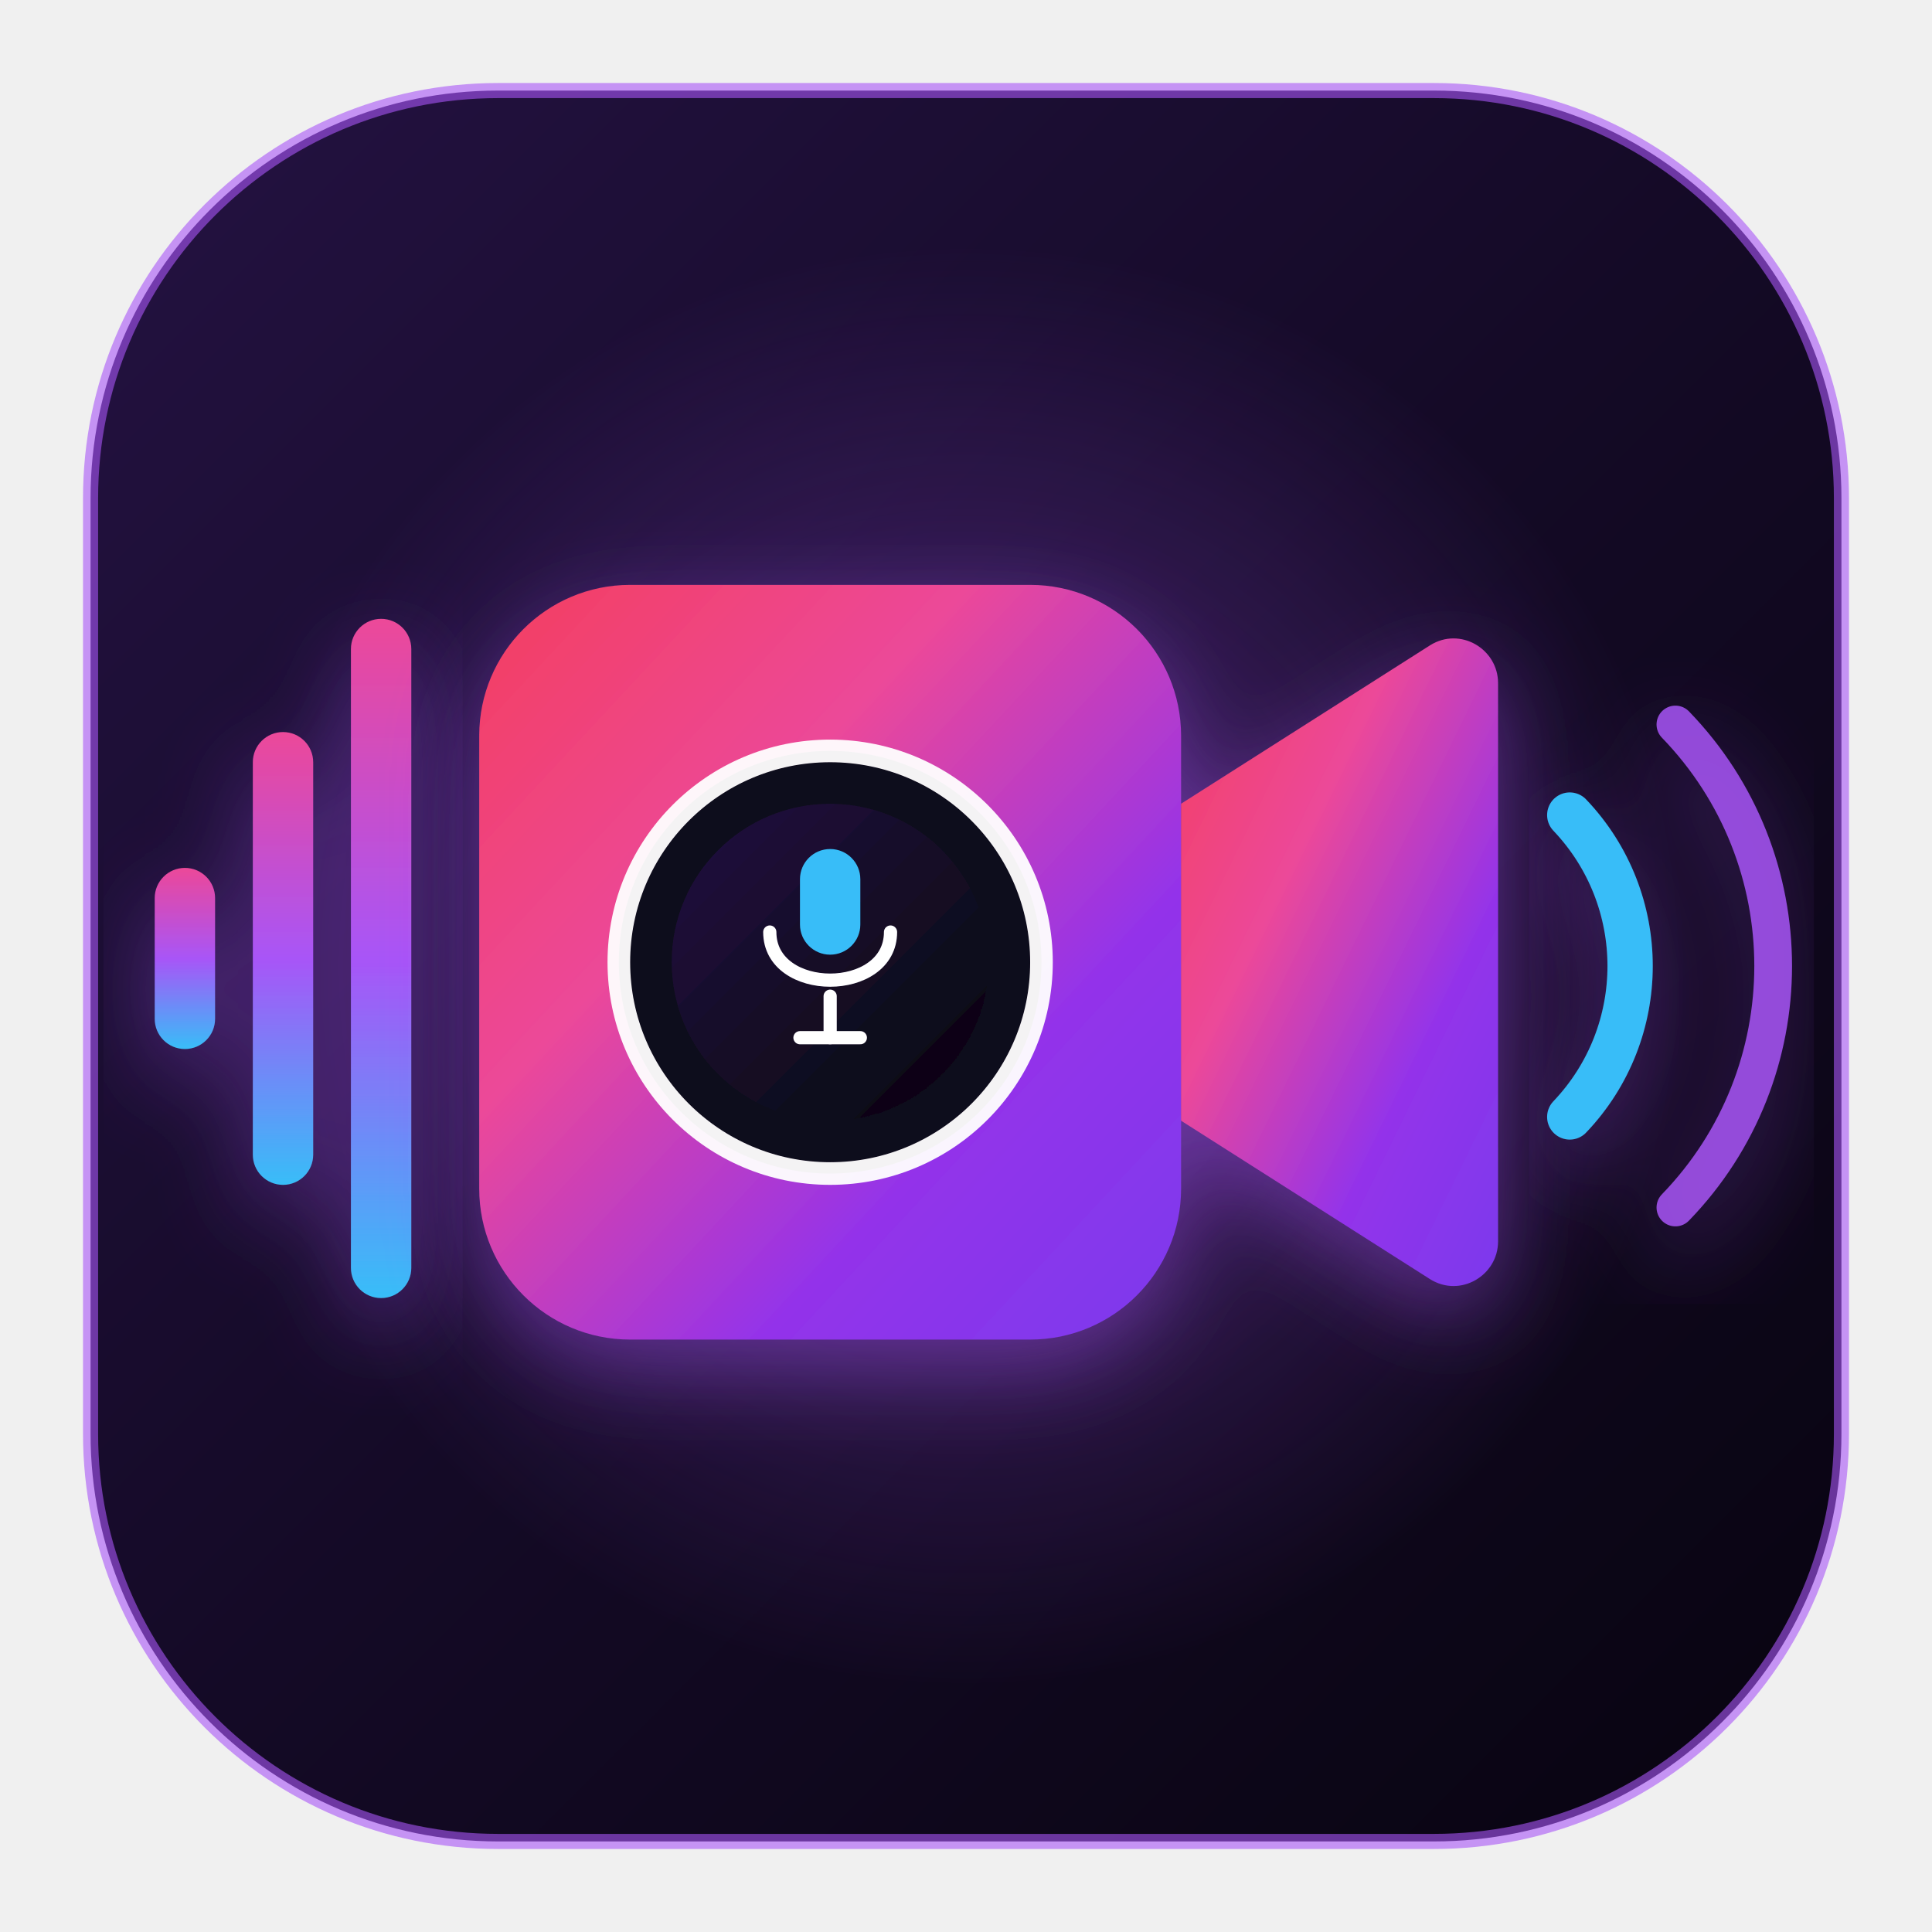
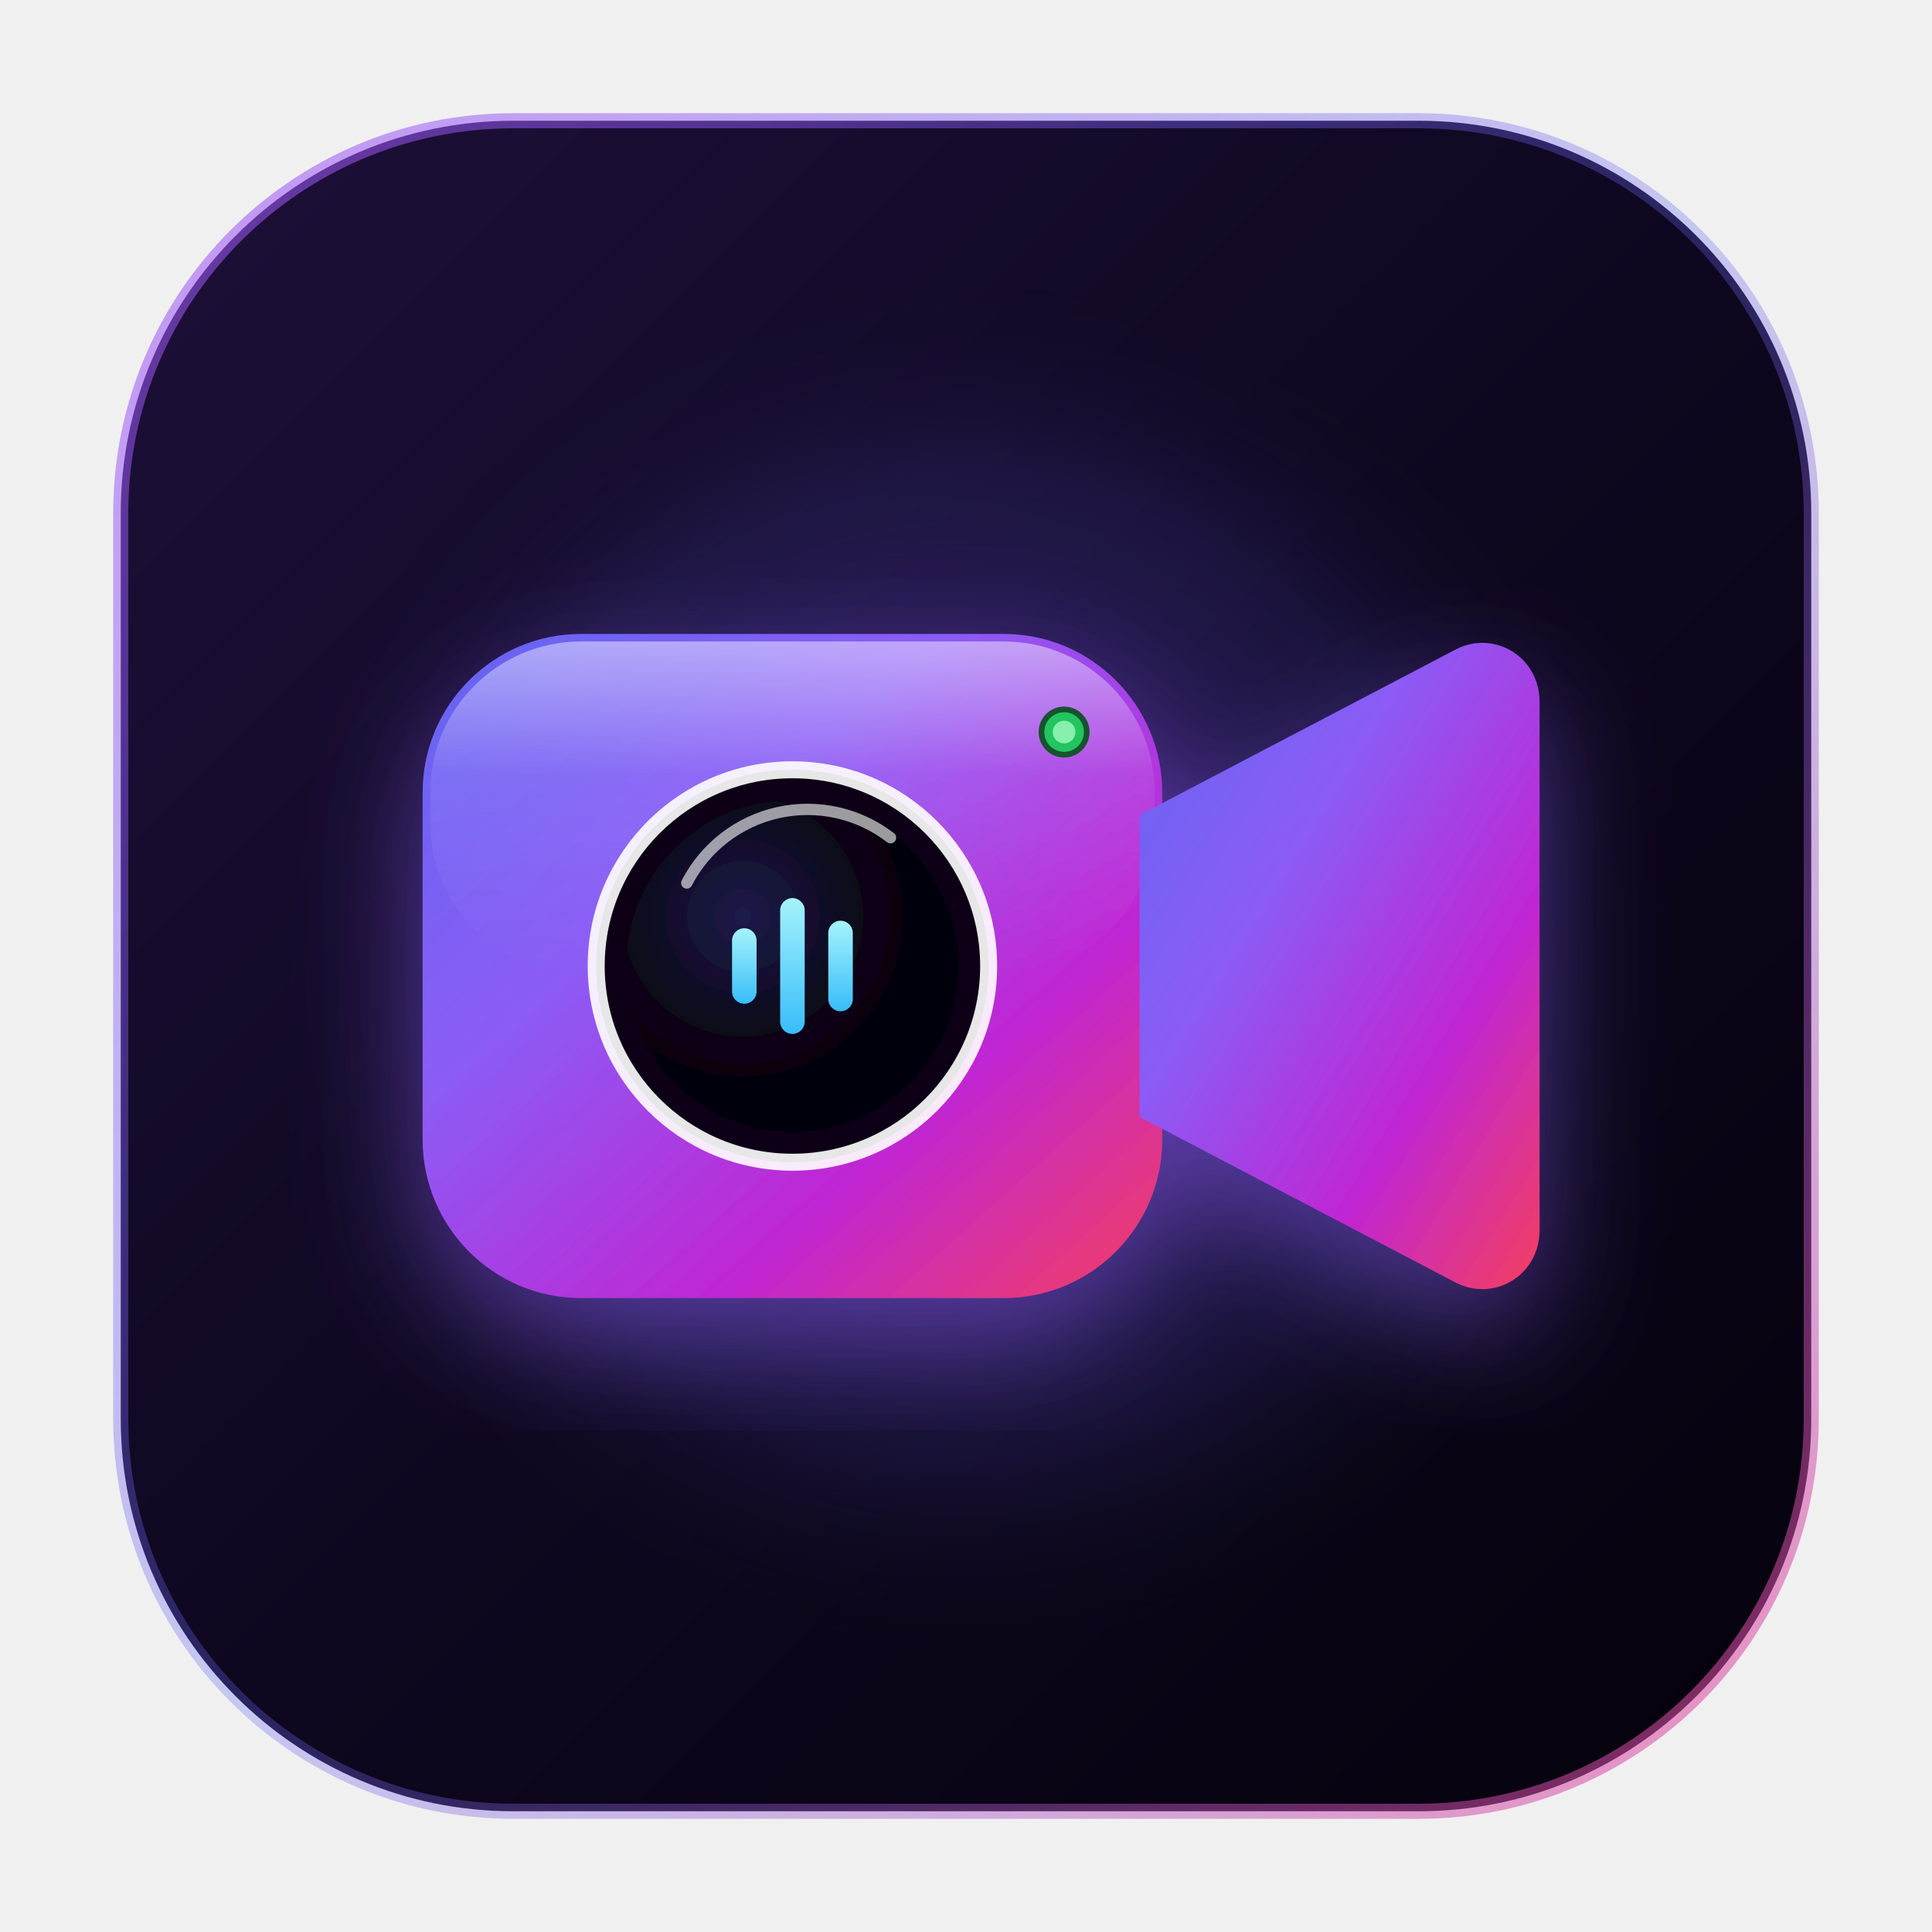
<svg xmlns="http://www.w3.org/2000/svg" viewBox="0 0 512 512">
  <defs>
    <linearGradient id="bg-grad" x1="0%" y1="0%" x2="100%" y2="100%">
-       <stop offset="0%" stop-color="#241242" />
-       <stop offset="50%" stop-color="#140a26" />
-       <stop offset="100%" stop-color="#080410" />
+       <stop offset="0%" stop-color="#1e103a" />
+       <stop offset="50%" stop-color="#0f0720" />
+       <stop offset="100%" stop-color="#05020c" />
+     </linearGradient>
+     <linearGradient id="border-grad" x1="0%" y1="0%" x2="100%" y2="100%">
+       <stop offset="0%" stop-color="#a855f7" stop-opacity="0.6" />
+       <stop offset="50%" stop-color="#6366f1" stop-opacity="0.3" />
+       <stop offset="100%" stop-color="#ec4899" stop-opacity="0.6" />
    </linearGradient>
    <linearGradient id="cam-grad" x1="0%" y1="0%" x2="100%" y2="100%">
-       <stop offset="0%" stop-color="#f43f5e" />
-       <stop offset="35%" stop-color="#ec4899" />
-       <stop offset="70%" stop-color="#9333ea" />
-       <stop offset="100%" stop-color="#7c3aed" />
+       <stop offset="0%" stop-color="#6366f1" />
+       <stop offset="35%" stop-color="#8b5cf6" />
+       <stop offset="70%" stop-color="#c026d3" />
+       <stop offset="100%" stop-color="#f43f5e" />
    </linearGradient>
+     <linearGradient id="cam-highlight" x1="0%" y1="0%" x2="0%" y2="100%">
+       <stop offset="0%" stop-color="#ffffff" stop-opacity="0.45" />
+       <stop offset="40%" stop-color="#ffffff" stop-opacity="0.08" />
+       <stop offset="100%" stop-color="#ffffff" stop-opacity="0" />
+     </linearGradient>
+     <radialGradient id="lens-depth" cx="35%" cy="35%" r="65%">
+       <stop offset="0%" stop-color="#1e1b4b" />
+       <stop offset="60%" stop-color="#090514" />
+       <stop offset="100%" stop-color="#020108" />
+     </radialGradient>
    <linearGradient id="wave-grad" x1="0%" y1="100%" x2="0%" y2="0%">
      <stop offset="0%" stop-color="#38bdf8" />
-       <stop offset="50%" stop-color="#a855f7" />
-       <stop offset="100%" stop-color="#ec4899" />
+       <stop offset="100%" stop-color="#a5f3fc" />
    </linearGradient>
-     <radialGradient id="center-glow" cx="50%" cy="50%" r="50%">
-       <stop offset="0%" stop-color="#a855f7" stop-opacity="0.38" />
-       <stop offset="100%" stop-color="#a855f7" stop-opacity="0" />
+     <radialGradient id="ambient-glow" cx="50%" cy="50%" r="50%">
+       <stop offset="0%" stop-color="#9333ea" stop-opacity="0.42" />
+       <stop offset="70%" stop-color="#6366f1" stop-opacity="0.12" />
+       <stop offset="100%" stop-color="#000000" stop-opacity="0" />
    </radialGradient>
-     <filter id="glow-shadow" x="-20%" y="-20%" width="140%" height="140%">
-       <feDropShadow dx="0" dy="8" stdDeviation="12" flood-color="#a855f7" flood-opacity="0.45" />
+     <filter id="cam-shadow" x="-20%" y="-20%" width="140%" height="140%">
+       <feDropShadow dx="0" dy="12" stdDeviation="16" flood-color="#8b5cf6" flood-opacity="0.5" />
    </filter>
  </defs>
-   <rect x="24" y="24" width="464" height="464" rx="108" fill="url(#bg-grad)" stroke="#a855f7" stroke-width="4" stroke-opacity="0.6" />
-   <circle cx="256" cy="256" r="190" fill="url(#center-glow)" />
-   <g filter="url(#glow-shadow)" fill="url(#wave-grad)" transform="translate(-21 -2)">
-     <rect x="62" y="232" width="16" height="48" rx="8" />
-     <rect x="88" y="196" width="16" height="120" rx="8" />
-     <rect x="114" y="166" width="16" height="180" rx="8" />
-   </g>
-   <g filter="url(#glow-shadow)" transform="translate(-17 -1)">
-     <rect x="144" y="156" width="186" height="200" rx="40" fill="url(#cam-grad)" />
-     <path d="M 330 214 L 396 172 C 404 167 414 173 414 182 L 414 330 C 414 339 404 345 396 340 L 330 298 Z" fill="url(#cam-grad)" />
-     <circle cx="237" cy="256" r="56" fill="#0d071a" stroke="#ffffff" stroke-width="6" stroke-opacity="0.95" />
-     <circle cx="237" cy="256" r="42" fill="url(#bg-grad)" />
-     <rect x="229" y="226" width="16" height="28" rx="8" fill="#38bdf8" />
-     <path d="M 221 248 C 221 265 253 265 253 248" fill="none" stroke="#ffffff" stroke-width="3.5" stroke-linecap="round" />
-     <line x1="237" y1="265" x2="237" y2="276" stroke="#ffffff" stroke-width="3.5" stroke-linecap="round" />
-     <line x1="229" y1="276" x2="245" y2="276" stroke="#ffffff" stroke-width="3.5" stroke-linecap="round" />
-   </g>
-   <g filter="url(#glow-shadow)" transform="translate(-20 0)">
-     <path d="M 436 216 A 58 58 0 0 1 436 296" fill="none" stroke="#38bdf8" stroke-width="12" stroke-linecap="round" />
-     <path d="M 464 192 A 92 92 0 0 1 464 320" fill="none" stroke="#a855f7" stroke-width="10" stroke-linecap="round" opacity="0.85" />
+   <rect x="32" y="32" width="448" height="448" rx="104" fill="url(#bg-grad)" stroke="url(#border-grad)" stroke-width="4" />
+   <circle cx="256" cy="256" r="185" fill="url(#ambient-glow)" />
+   <g filter="url(#cam-shadow)">
+     <rect x="112" y="168" width="196" height="176" rx="42" fill="url(#cam-grad)" />
+     <rect x="114" y="170" width="192" height="88" rx="40" fill="url(#cam-highlight)" />
+     <path d="M 302 216 L 386 172 C 396 167 408 174 408 186 L 408 326 C 408 338 396 345 386 340 L 302 296 Z" fill="url(#cam-grad)" />
+     <circle cx="210" cy="256" r="52" fill="#0b0616" stroke="#ffffff" stroke-width="4.5" stroke-opacity="0.9" />
+     <circle cx="210" cy="256" r="44" fill="url(#lens-depth)" />
+     <path d="M 182 234 A 36 36 0 0 1 236 222" fill="none" stroke="#ffffff" stroke-width="3" stroke-linecap="round" stroke-opacity="0.6" />
+     <g fill="url(#wave-grad)">
+       <rect x="194" y="246" width="6.5" height="20" rx="3.25" />
+       <rect x="206.75" y="238" width="6.5" height="36" rx="3.25" />
+       <rect x="219.5" y="244" width="6.5" height="24" rx="3.25" />
+     </g>
+     <circle cx="282" cy="194" r="6" fill="#22c55e" stroke="#14532d" stroke-width="1.5" />
+     <circle cx="282" cy="194" r="3" fill="#86efac" />
  </g>
</svg>
